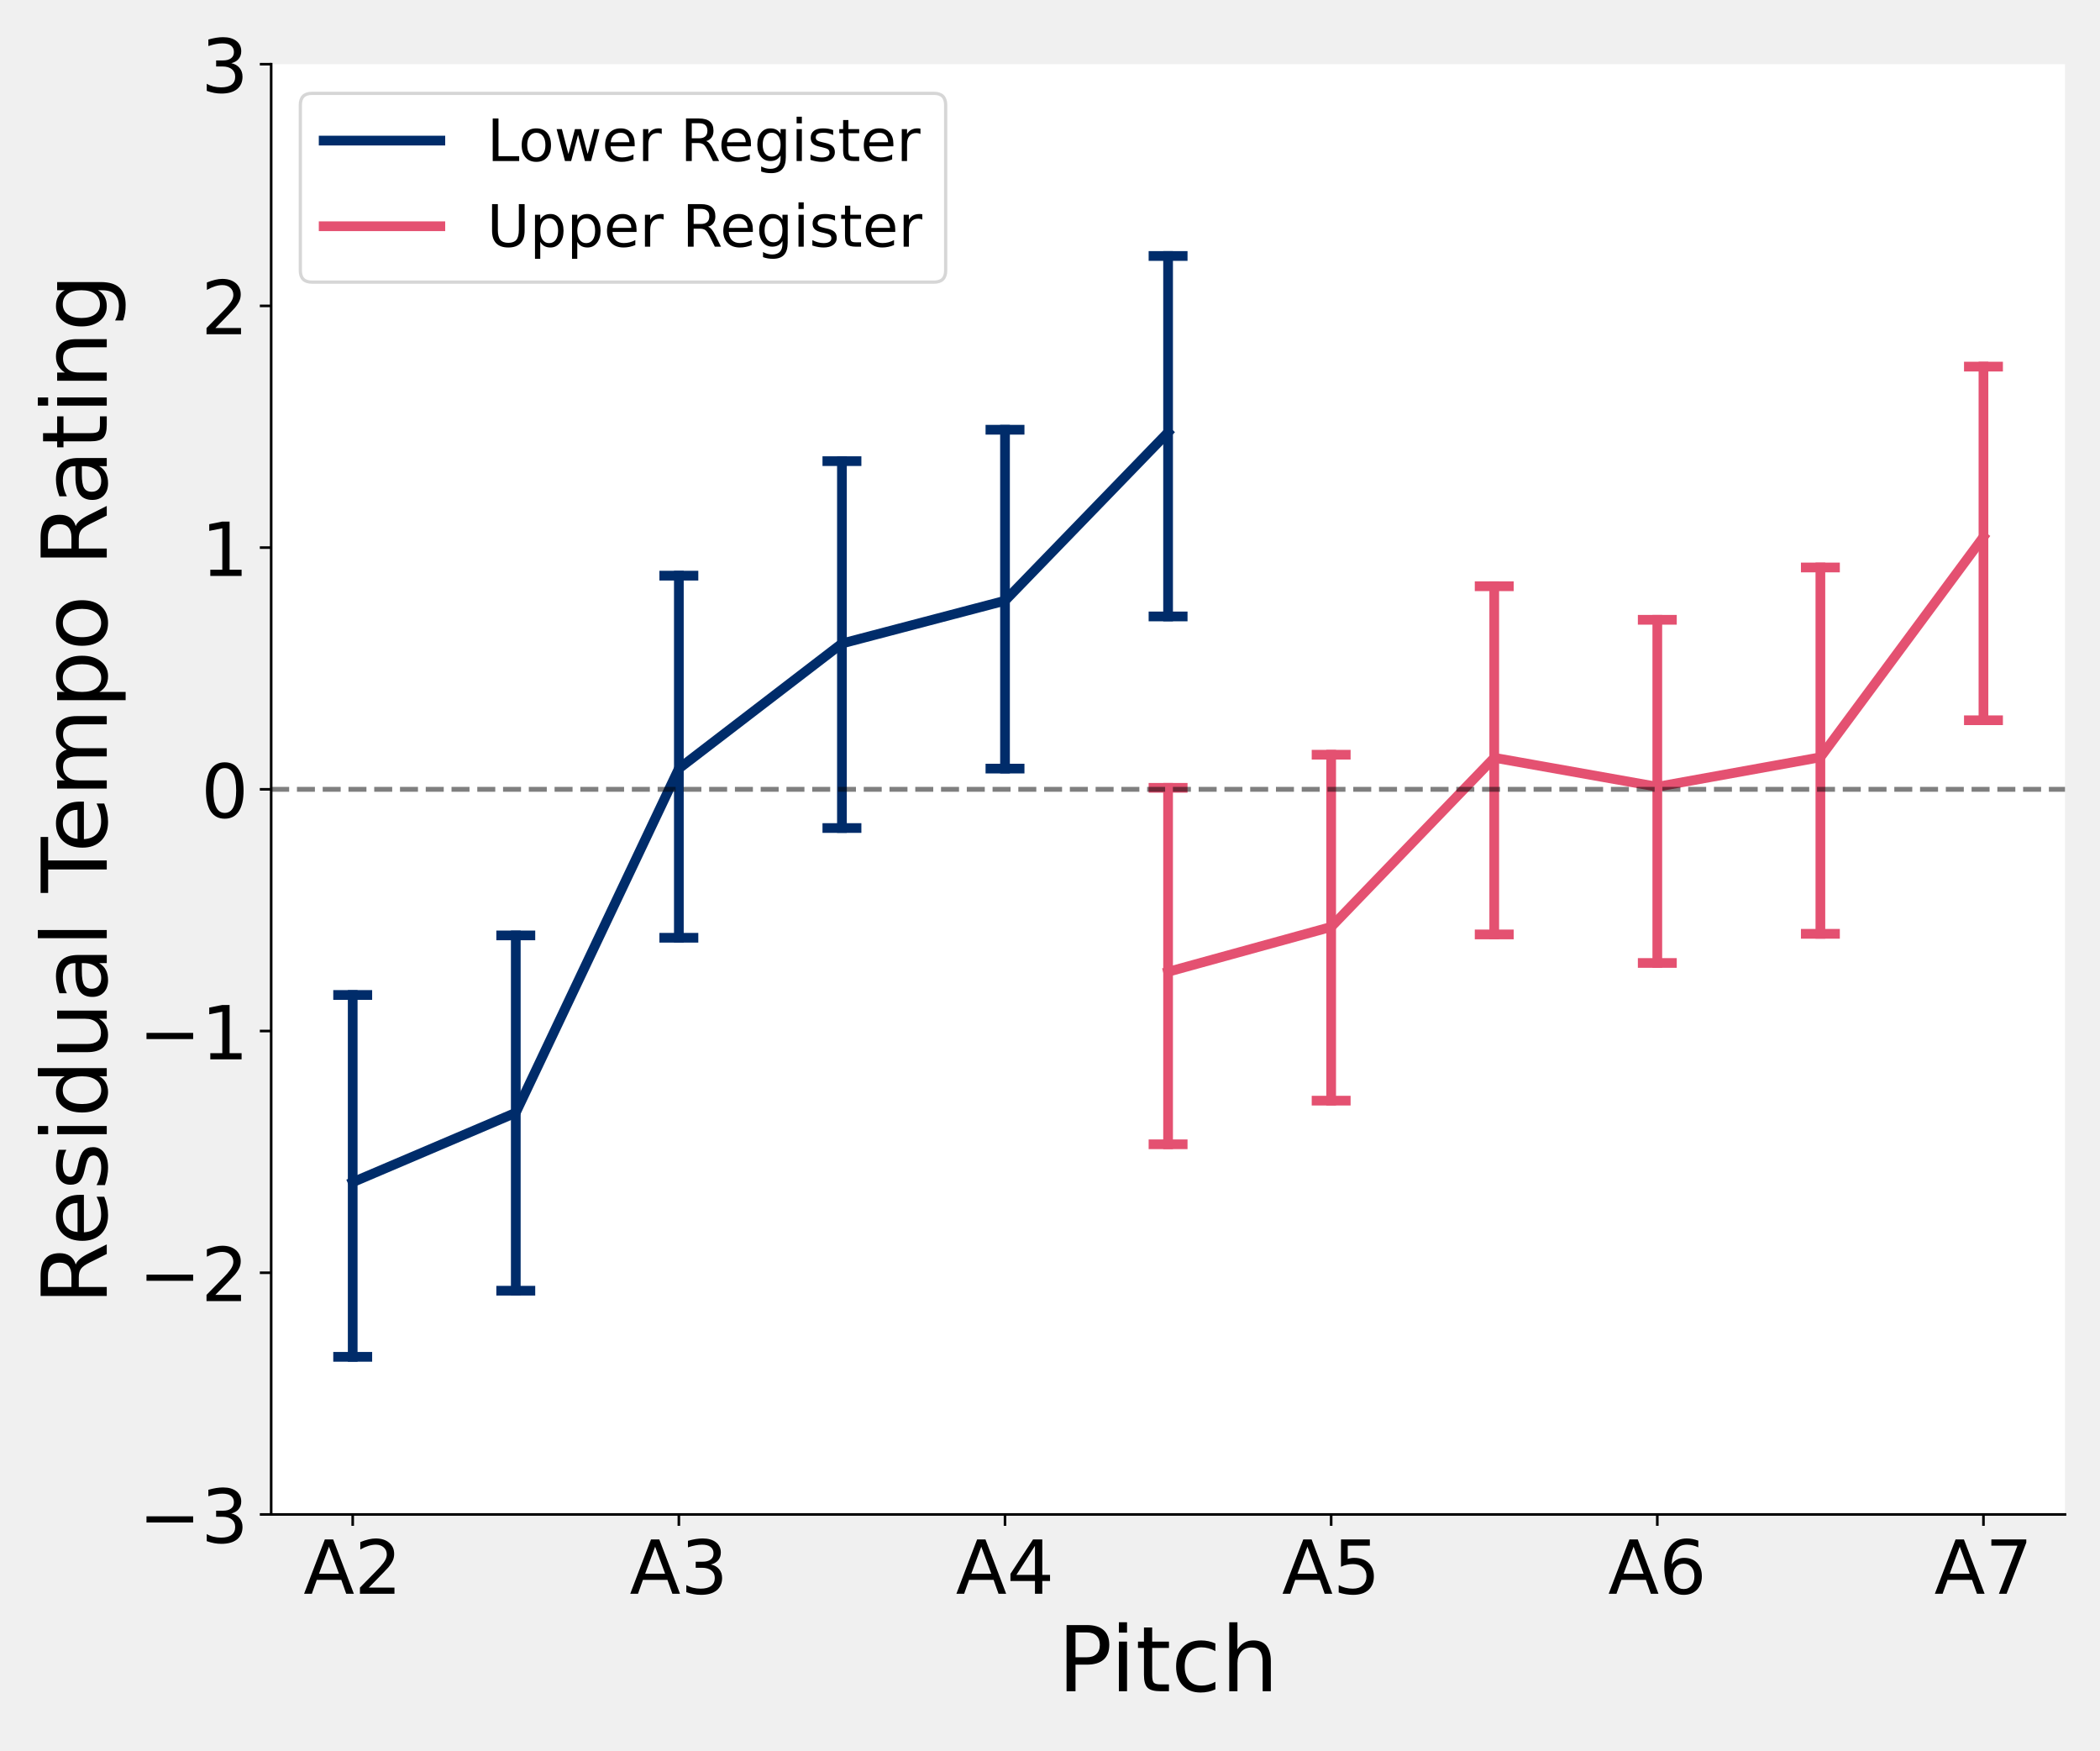
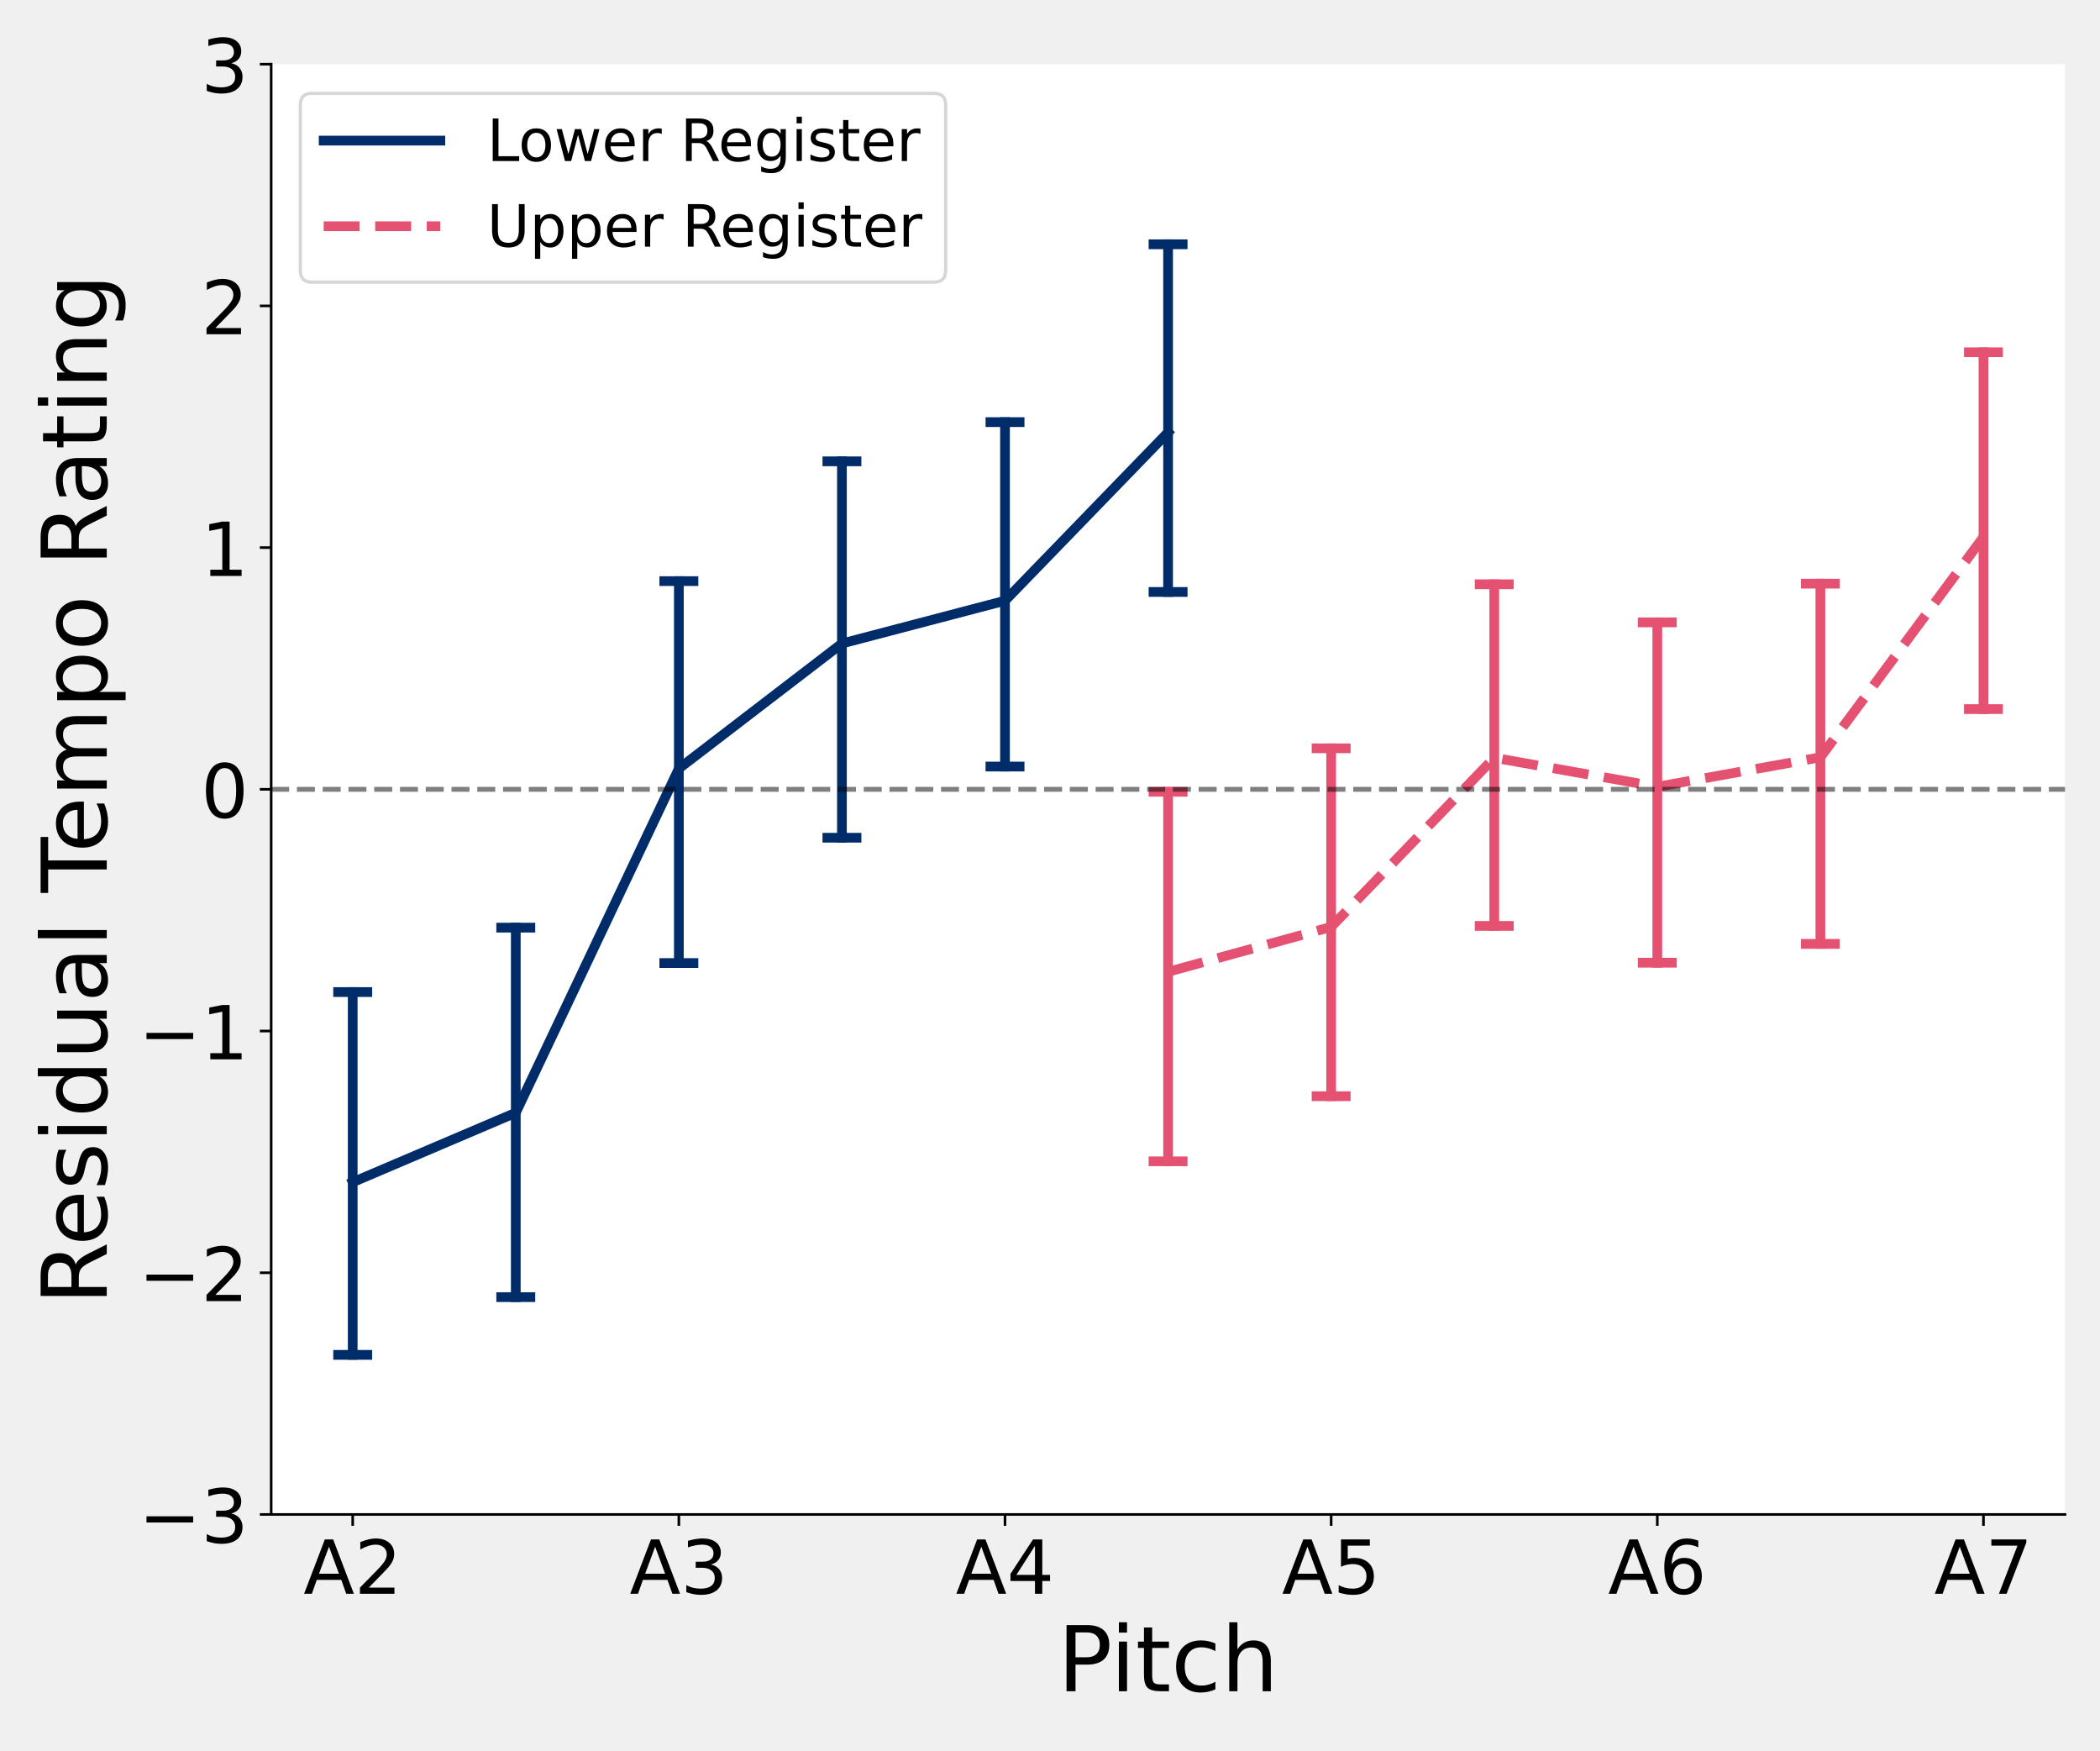
<svg xmlns="http://www.w3.org/2000/svg" xmlns:xlink="http://www.w3.org/1999/xlink" width="648pt" height="540pt" viewBox="0 0 648 540" version="1.1">
  <defs>
    <style type="text/css">*{stroke-linejoin: round; stroke-linecap: butt}</style>
  </defs>
  <g id="figure_1">
    <g id="patch_1">
      <path d="M 0 540  L 648 540  L 648 0  L 0 0  L 0 540  z " style="fill: none" />
    </g>
    <g id="axes_1">
      <g id="patch_2">
        <path d="M 83.675 467.2  L 637.2 467.2  L 637.2 19.8  L 83.675 19.8  z " style="fill: #ffffff" />
      </g>
      <g id="matplotlib.axis_1">
        <g id="xtick_1">
          <g id="line2d_1">
            <defs>
-               <path id="m56a7ba9d93" d="M 0 0  L 0 3.5  " style="stroke: #000000; stroke-width: 0.8" />
-             </defs>
-             <g>
-               <use xlink:href="#m56a7ba9d93" x="108.835" y="467.2" style="stroke: #000000; stroke-width: 0.8" />
+               <path id="m943afd1522" d="M 0 0  L 0 3.5  " style="stroke: #000000; stroke-width: 0.8" />
+             </defs>
+             <g>
+               <use xlink:href="#m943afd1522" x="108.835" y="467.2" style="stroke: #000000; stroke-width: 0.8" />
            </g>
          </g>
          <g id="text_1">
            <g transform="translate(93.65163 491.6764)scale(0.23 -0.23)">
              <defs>
                <path id="DejaVuSans-41" d="M 2188 4044  L 1331 1722  L 3047 1722  L 2188 4044  z M 1831 4666  L 2547 4666  L 4325 0  L 3669 0  L 3244 1197  L 1141 1197  L 716 0  L 50 0  L 1831 4666  z " transform="scale(0.015625)" />
                <path id="DejaVuSans-32" d="M 1228 531  L 3431 531  L 3431 0  L 469 0  L 469 531  Q 828 903 1448 1529  Q 2069 2156 2228 2338  Q 2531 2678 2651 2914  Q 2772 3150 2772 3378  Q 2772 3750 2511 3984  Q 2250 4219 1831 4219  Q 1534 4219 1204 4116  Q 875 4013 500 3803  L 500 4441  Q 881 4594 1212 4672  Q 1544 4750 1819 4750  Q 2544 4750 2975 4387  Q 3406 4025 3406 3419  Q 3406 3131 3298 2873  Q 3191 2616 2906 2266  Q 2828 2175 2409 1742  Q 1991 1309 1228 531  z " transform="scale(0.015625)" />
              </defs>
              <use xlink:href="#DejaVuSans-41" />
              <use xlink:href="#DejaVuSans-32" x="68.408" />
            </g>
          </g>
        </g>
        <g id="xtick_2">
          <g id="line2d_2">
            <g>
-               <use xlink:href="#m56a7ba9d93" x="209.476" y="467.2" style="stroke: #000000; stroke-width: 0.8" />
+               <use xlink:href="#m943afd1522" x="209.476" y="467.2" style="stroke: #000000; stroke-width: 0.8" />
            </g>
          </g>
          <g id="text_2">
            <g transform="translate(194.2925 491.6764)scale(0.23 -0.23)">
              <defs>
                <path id="DejaVuSans-33" d="M 2597 2516  Q 3050 2419 3304 2112  Q 3559 1806 3559 1356  Q 3559 666 3084 287  Q 2609 -91 1734 -91  Q 1441 -91 1130 -33  Q 819 25 488 141  L 488 750  Q 750 597 1062 519  Q 1375 441 1716 441  Q 2309 441 2620 675  Q 2931 909 2931 1356  Q 2931 1769 2642 2001  Q 2353 2234 1838 2234  L 1294 2234  L 1294 2753  L 1863 2753  Q 2328 2753 2575 2939  Q 2822 3125 2822 3475  Q 2822 3834 2567 4026  Q 2313 4219 1838 4219  Q 1578 4219 1281 4162  Q 984 4106 628 3988  L 628 4550  Q 988 4650 1302 4700  Q 1616 4750 1894 4750  Q 2613 4750 3031 4423  Q 3450 4097 3450 3541  Q 3450 3153 3228 2886  Q 3006 2619 2597 2516  z " transform="scale(0.015625)" />
              </defs>
              <use xlink:href="#DejaVuSans-41" />
              <use xlink:href="#DejaVuSans-33" x="68.408" />
            </g>
          </g>
        </g>
        <g id="xtick_3">
          <g id="line2d_3">
            <g>
-               <use xlink:href="#m56a7ba9d93" x="310.117" y="467.2" style="stroke: #000000; stroke-width: 0.8" />
+               <use xlink:href="#m943afd1522" x="310.117" y="467.2" style="stroke: #000000; stroke-width: 0.8" />
            </g>
          </g>
          <g id="text_3">
            <g transform="translate(294.9335 491.6764)scale(0.23 -0.23)">
              <defs>
                <path id="DejaVuSans-34" d="M 2419 4116  L 825 1625  L 2419 1625  L 2419 4116  z M 2253 4666  L 3047 4666  L 3047 1625  L 3713 1625  L 3713 1100  L 3047 1100  L 3047 0  L 2419 0  L 2419 1100  L 313 1100  L 313 1709  L 2253 4666  z " transform="scale(0.015625)" />
              </defs>
              <use xlink:href="#DejaVuSans-41" />
              <use xlink:href="#DejaVuSans-34" x="68.408" />
            </g>
          </g>
        </g>
        <g id="xtick_4">
          <g id="line2d_4">
            <g>
-               <use xlink:href="#m56a7ba9d93" x="410.758" y="467.2" style="stroke: #000000; stroke-width: 0.8" />
+               <use xlink:href="#m943afd1522" x="410.758" y="467.2" style="stroke: #000000; stroke-width: 0.8" />
            </g>
          </g>
          <g id="text_4">
            <g transform="translate(395.5744 491.6764)scale(0.23 -0.23)">
              <defs>
                <path id="DejaVuSans-35" d="M 691 4666  L 3169 4666  L 3169 4134  L 1269 4134  L 1269 2991  Q 1406 3038 1543 3061  Q 1681 3084 1819 3084  Q 2600 3084 3056 2656  Q 3513 2228 3513 1497  Q 3513 744 3044 326  Q 2575 -91 1722 -91  Q 1428 -91 1123 -41  Q 819 9 494 109  L 494 744  Q 775 591 1075 516  Q 1375 441 1709 441  Q 2250 441 2565 725  Q 2881 1009 2881 1497  Q 2881 1984 2565 2268  Q 2250 2553 1709 2553  Q 1456 2553 1204 2497  Q 953 2441 691 2322  L 691 4666  z " transform="scale(0.015625)" />
              </defs>
              <use xlink:href="#DejaVuSans-41" />
              <use xlink:href="#DejaVuSans-35" x="68.408" />
            </g>
          </g>
        </g>
        <g id="xtick_5">
          <g id="line2d_5">
            <g>
-               <use xlink:href="#m56a7ba9d93" x="511.399" y="467.2" style="stroke: #000000; stroke-width: 0.8" />
+               <use xlink:href="#m943afd1522" x="511.399" y="467.2" style="stroke: #000000; stroke-width: 0.8" />
            </g>
          </g>
          <g id="text_5">
            <g transform="translate(496.2153 491.6764)scale(0.23 -0.23)">
              <defs>
                <path id="DejaVuSans-36" d="M 2113 2584  Q 1688 2584 1439 2293  Q 1191 2003 1191 1497  Q 1191 994 1439 701  Q 1688 409 2113 409  Q 2538 409 2786 701  Q 3034 994 3034 1497  Q 3034 2003 2786 2293  Q 2538 2584 2113 2584  z M 3366 4563  L 3366 3988  Q 3128 4100 2886 4159  Q 2644 4219 2406 4219  Q 1781 4219 1451 3797  Q 1122 3375 1075 2522  Q 1259 2794 1537 2939  Q 1816 3084 2150 3084  Q 2853 3084 3261 2657  Q 3669 2231 3669 1497  Q 3669 778 3244 343  Q 2819 -91 2113 -91  Q 1303 -91 875 529  Q 447 1150 447 2328  Q 447 3434 972 4092  Q 1497 4750 2381 4750  Q 2619 4750 2861 4703  Q 3103 4656 3366 4563  z " transform="scale(0.015625)" />
              </defs>
              <use xlink:href="#DejaVuSans-41" />
              <use xlink:href="#DejaVuSans-36" x="68.408" />
            </g>
          </g>
        </g>
        <g id="xtick_6">
          <g id="line2d_6">
            <g>
-               <use xlink:href="#m56a7ba9d93" x="612.04" y="467.2" style="stroke: #000000; stroke-width: 0.8" />
+               <use xlink:href="#m943afd1522" x="612.04" y="467.2" style="stroke: #000000; stroke-width: 0.8" />
            </g>
          </g>
          <g id="text_6">
            <g transform="translate(596.8562 491.6764)scale(0.23 -0.23)">
              <defs>
                <path id="DejaVuSans-37" d="M 525 4666  L 3525 4666  L 3525 4397  L 1831 0  L 1172 0  L 2766 4134  L 525 4134  L 525 4666  z " transform="scale(0.015625)" />
              </defs>
              <use xlink:href="#DejaVuSans-41" />
              <use xlink:href="#DejaVuSans-37" x="68.408" />
            </g>
          </g>
        </g>
        <g id="text_7">
          <g transform="translate(326.3628 521.7353)scale(0.28 -0.28)">
            <defs>
              <path id="DejaVuSans-50" d="M 1259 4147  L 1259 2394  L 2053 2394  Q 2494 2394 2734 2622  Q 2975 2850 2975 3272  Q 2975 3691 2734 3919  Q 2494 4147 2053 4147  L 1259 4147  z M 628 4666  L 2053 4666  Q 2838 4666 3239 4311  Q 3641 3956 3641 3272  Q 3641 2581 3239 2228  Q 2838 1875 2053 1875  L 1259 1875  L 1259 0  L 628 0  L 628 4666  z " transform="scale(0.015625)" />
              <path id="DejaVuSans-69" d="M 603 3500  L 1178 3500  L 1178 0  L 603 0  L 603 3500  z M 603 4863  L 1178 4863  L 1178 4134  L 603 4134  L 603 4863  z " transform="scale(0.015625)" />
              <path id="DejaVuSans-74" d="M 1172 4494  L 1172 3500  L 2356 3500  L 2356 3053  L 1172 3053  L 1172 1153  Q 1172 725 1289 603  Q 1406 481 1766 481  L 2356 481  L 2356 0  L 1766 0  Q 1100 0 847 248  Q 594 497 594 1153  L 594 3053  L 172 3053  L 172 3500  L 594 3500  L 594 4494  L 1172 4494  z " transform="scale(0.015625)" />
              <path id="DejaVuSans-63" d="M 3122 3366  L 3122 2828  Q 2878 2963 2633 3030  Q 2388 3097 2138 3097  Q 1578 3097 1268 2742  Q 959 2388 959 1747  Q 959 1106 1268 751  Q 1578 397 2138 397  Q 2388 397 2633 464  Q 2878 531 3122 666  L 3122 134  Q 2881 22 2623 -34  Q 2366 -91 2075 -91  Q 1284 -91 818 406  Q 353 903 353 1747  Q 353 2603 823 3093  Q 1294 3584 2113 3584  Q 2378 3584 2631 3529  Q 2884 3475 3122 3366  z " transform="scale(0.015625)" />
              <path id="DejaVuSans-68" d="M 3513 2113  L 3513 0  L 2938 0  L 2938 2094  Q 2938 2591 2744 2837  Q 2550 3084 2163 3084  Q 1697 3084 1428 2787  Q 1159 2491 1159 1978  L 1159 0  L 581 0  L 581 4863  L 1159 4863  L 1159 2956  Q 1366 3272 1645 3428  Q 1925 3584 2291 3584  Q 2894 3584 3203 3211  Q 3513 2838 3513 2113  z " transform="scale(0.015625)" />
            </defs>
            <use xlink:href="#DejaVuSans-50" />
            <use xlink:href="#DejaVuSans-69" x="58.053" />
            <use xlink:href="#DejaVuSans-74" x="85.836" />
            <use xlink:href="#DejaVuSans-63" x="125.045" />
            <use xlink:href="#DejaVuSans-68" x="180.025" />
          </g>
        </g>
      </g>
      <g id="matplotlib.axis_2">
        <g id="ytick_1">
          <g id="line2d_7">
            <defs>
-               <path id="m3f46bc7a96" d="M 0 0  L -3.5 0  " style="stroke: #000000; stroke-width: 0.8" />
-             </defs>
-             <g>
-               <use xlink:href="#m3f46bc7a96" x="83.675" y="467.2" style="stroke: #000000; stroke-width: 0.8" />
+               <path id="m278b7cfcfc" d="M 0 0  L -3.5 0  " style="stroke: #000000; stroke-width: 0.8" />
+             </defs>
+             <g>
+               <use xlink:href="#m278b7cfcfc" x="83.675" y="467.2" style="stroke: #000000; stroke-width: 0.8" />
            </g>
          </g>
          <g id="text_8">
            <g transform="translate(42.76797 475.9382)scale(0.23 -0.23)">
              <defs>
                <path id="DejaVuSans-2212" d="M 678 2272  L 4684 2272  L 4684 1741  L 678 1741  L 678 2272  z " transform="scale(0.015625)" />
              </defs>
              <use xlink:href="#DejaVuSans-2212" />
              <use xlink:href="#DejaVuSans-33" x="83.789" />
            </g>
          </g>
        </g>
        <g id="ytick_2">
          <g id="line2d_8">
            <g>
-               <use xlink:href="#m3f46bc7a96" x="83.675" y="392.633" style="stroke: #000000; stroke-width: 0.8" />
+               <use xlink:href="#m278b7cfcfc" x="83.675" y="392.633" style="stroke: #000000; stroke-width: 0.8" />
            </g>
          </g>
          <g id="text_9">
            <g transform="translate(42.76797 401.3715)scale(0.23 -0.23)">
              <use xlink:href="#DejaVuSans-2212" />
              <use xlink:href="#DejaVuSans-32" x="83.789" />
            </g>
          </g>
        </g>
        <g id="ytick_3">
          <g id="line2d_9">
            <g>
-               <use xlink:href="#m3f46bc7a96" x="83.675" y="318.067" style="stroke: #000000; stroke-width: 0.8" />
+               <use xlink:href="#m278b7cfcfc" x="83.675" y="318.067" style="stroke: #000000; stroke-width: 0.8" />
            </g>
          </g>
          <g id="text_10">
            <g transform="translate(42.76797 326.8049)scale(0.23 -0.23)">
              <defs>
                <path id="DejaVuSans-31" d="M 794 531  L 1825 531  L 1825 4091  L 703 3866  L 703 4441  L 1819 4666  L 2450 4666  L 2450 531  L 3481 531  L 3481 0  L 794 0  L 794 531  z " transform="scale(0.015625)" />
              </defs>
              <use xlink:href="#DejaVuSans-2212" />
              <use xlink:href="#DejaVuSans-31" x="83.789" />
            </g>
          </g>
        </g>
        <g id="ytick_4">
          <g id="line2d_10">
            <g>
-               <use xlink:href="#m3f46bc7a96" x="83.675" y="243.5" style="stroke: #000000; stroke-width: 0.8" />
+               <use xlink:href="#m278b7cfcfc" x="83.675" y="243.5" style="stroke: #000000; stroke-width: 0.8" />
            </g>
          </g>
          <g id="text_11">
            <g transform="translate(62.04125 252.2382)scale(0.23 -0.23)">
              <defs>
                <path id="DejaVuSans-30" d="M 2034 4250  Q 1547 4250 1301 3770  Q 1056 3291 1056 2328  Q 1056 1369 1301 889  Q 1547 409 2034 409  Q 2525 409 2770 889  Q 3016 1369 3016 2328  Q 3016 3291 2770 3770  Q 2525 4250 2034 4250  z M 2034 4750  Q 2819 4750 3233 4129  Q 3647 3509 3647 2328  Q 3647 1150 3233 529  Q 2819 -91 2034 -91  Q 1250 -91 836 529  Q 422 1150 422 2328  Q 422 3509 836 4129  Q 1250 4750 2034 4750  z " transform="scale(0.015625)" />
              </defs>
              <use xlink:href="#DejaVuSans-30" />
            </g>
          </g>
        </g>
        <g id="ytick_5">
          <g id="line2d_11">
            <g>
-               <use xlink:href="#m3f46bc7a96" x="83.675" y="168.933" style="stroke: #000000; stroke-width: 0.8" />
+               <use xlink:href="#m278b7cfcfc" x="83.675" y="168.933" style="stroke: #000000; stroke-width: 0.8" />
            </g>
          </g>
          <g id="text_12">
            <g transform="translate(62.04125 177.6715)scale(0.23 -0.23)">
              <use xlink:href="#DejaVuSans-31" />
            </g>
          </g>
        </g>
        <g id="ytick_6">
          <g id="line2d_12">
            <g>
-               <use xlink:href="#m3f46bc7a96" x="83.675" y="94.367" style="stroke: #000000; stroke-width: 0.8" />
+               <use xlink:href="#m278b7cfcfc" x="83.675" y="94.367" style="stroke: #000000; stroke-width: 0.8" />
            </g>
          </g>
          <g id="text_13">
            <g transform="translate(62.04125 103.1049)scale(0.23 -0.23)">
              <use xlink:href="#DejaVuSans-32" />
            </g>
          </g>
        </g>
        <g id="ytick_7">
          <g id="line2d_13">
            <g>
-               <use xlink:href="#m3f46bc7a96" x="83.675" y="19.8" style="stroke: #000000; stroke-width: 0.8" />
+               <use xlink:href="#m278b7cfcfc" x="83.675" y="19.8" style="stroke: #000000; stroke-width: 0.8" />
            </g>
          </g>
          <g id="text_14">
            <g transform="translate(62.04125 28.5382)scale(0.23 -0.23)">
              <use xlink:href="#DejaVuSans-33" />
            </g>
          </g>
        </g>
        <g id="text_15">
          <g transform="translate(32.94484 402.5291)rotate(-90)scale(0.28 -0.28)">
            <defs>
              <path id="DejaVuSans-52" d="M 2841 2188  Q 3044 2119 3236 1894  Q 3428 1669 3622 1275  L 4263 0  L 3584 0  L 2988 1197  Q 2756 1666 2539 1819  Q 2322 1972 1947 1972  L 1259 1972  L 1259 0  L 628 0  L 628 4666  L 2053 4666  Q 2853 4666 3247 4331  Q 3641 3997 3641 3322  Q 3641 2881 3436 2590  Q 3231 2300 2841 2188  z M 1259 4147  L 1259 2491  L 2053 2491  Q 2509 2491 2742 2702  Q 2975 2913 2975 3322  Q 2975 3731 2742 3939  Q 2509 4147 2053 4147  L 1259 4147  z " transform="scale(0.015625)" />
              <path id="DejaVuSans-65" d="M 3597 1894  L 3597 1613  L 953 1613  Q 991 1019 1311 708  Q 1631 397 2203 397  Q 2534 397 2845 478  Q 3156 559 3463 722  L 3463 178  Q 3153 47 2828 -22  Q 2503 -91 2169 -91  Q 1331 -91 842 396  Q 353 884 353 1716  Q 353 2575 817 3079  Q 1281 3584 2069 3584  Q 2775 3584 3186 3129  Q 3597 2675 3597 1894  z M 3022 2063  Q 3016 2534 2758 2815  Q 2500 3097 2075 3097  Q 1594 3097 1305 2825  Q 1016 2553 972 2059  L 3022 2063  z " transform="scale(0.015625)" />
              <path id="DejaVuSans-73" d="M 2834 3397  L 2834 2853  Q 2591 2978 2328 3040  Q 2066 3103 1784 3103  Q 1356 3103 1142 2972  Q 928 2841 928 2578  Q 928 2378 1081 2264  Q 1234 2150 1697 2047  L 1894 2003  Q 2506 1872 2764 1633  Q 3022 1394 3022 966  Q 3022 478 2636 193  Q 2250 -91 1575 -91  Q 1294 -91 989 -36  Q 684 19 347 128  L 347 722  Q 666 556 975 473  Q 1284 391 1588 391  Q 1994 391 2212 530  Q 2431 669 2431 922  Q 2431 1156 2273 1281  Q 2116 1406 1581 1522  L 1381 1569  Q 847 1681 609 1914  Q 372 2147 372 2553  Q 372 3047 722 3315  Q 1072 3584 1716 3584  Q 2034 3584 2315 3537  Q 2597 3491 2834 3397  z " transform="scale(0.015625)" />
              <path id="DejaVuSans-64" d="M 2906 2969  L 2906 4863  L 3481 4863  L 3481 0  L 2906 0  L 2906 525  Q 2725 213 2448 61  Q 2172 -91 1784 -91  Q 1150 -91 751 415  Q 353 922 353 1747  Q 353 2572 751 3078  Q 1150 3584 1784 3584  Q 2172 3584 2448 3432  Q 2725 3281 2906 2969  z M 947 1747  Q 947 1113 1208 752  Q 1469 391 1925 391  Q 2381 391 2643 752  Q 2906 1113 2906 1747  Q 2906 2381 2643 2742  Q 2381 3103 1925 3103  Q 1469 3103 1208 2742  Q 947 2381 947 1747  z " transform="scale(0.015625)" />
              <path id="DejaVuSans-75" d="M 544 1381  L 544 3500  L 1119 3500  L 1119 1403  Q 1119 906 1312 657  Q 1506 409 1894 409  Q 2359 409 2629 706  Q 2900 1003 2900 1516  L 2900 3500  L 3475 3500  L 3475 0  L 2900 0  L 2900 538  Q 2691 219 2414 64  Q 2138 -91 1772 -91  Q 1169 -91 856 284  Q 544 659 544 1381  z M 1991 3584  L 1991 3584  z " transform="scale(0.015625)" />
              <path id="DejaVuSans-61" d="M 2194 1759  Q 1497 1759 1228 1600  Q 959 1441 959 1056  Q 959 750 1161 570  Q 1363 391 1709 391  Q 2188 391 2477 730  Q 2766 1069 2766 1631  L 2766 1759  L 2194 1759  z M 3341 1997  L 3341 0  L 2766 0  L 2766 531  Q 2569 213 2275 61  Q 1981 -91 1556 -91  Q 1019 -91 701 211  Q 384 513 384 1019  Q 384 1609 779 1909  Q 1175 2209 1959 2209  L 2766 2209  L 2766 2266  Q 2766 2663 2505 2880  Q 2244 3097 1772 3097  Q 1472 3097 1187 3025  Q 903 2953 641 2809  L 641 3341  Q 956 3463 1253 3523  Q 1550 3584 1831 3584  Q 2591 3584 2966 3190  Q 3341 2797 3341 1997  z " transform="scale(0.015625)" />
              <path id="DejaVuSans-6c" d="M 603 4863  L 1178 4863  L 1178 0  L 603 0  L 603 4863  z " transform="scale(0.015625)" />
              <path id="DejaVuSans-20" transform="scale(0.015625)" />
              <path id="DejaVuSans-54" d="M -19 4666  L 3928 4666  L 3928 4134  L 2272 4134  L 2272 0  L 1638 0  L 1638 4134  L -19 4134  L -19 4666  z " transform="scale(0.015625)" />
              <path id="DejaVuSans-6d" d="M 3328 2828  Q 3544 3216 3844 3400  Q 4144 3584 4550 3584  Q 5097 3584 5394 3201  Q 5691 2819 5691 2113  L 5691 0  L 5113 0  L 5113 2094  Q 5113 2597 4934 2840  Q 4756 3084 4391 3084  Q 3944 3084 3684 2787  Q 3425 2491 3425 1978  L 3425 0  L 2847 0  L 2847 2094  Q 2847 2600 2669 2842  Q 2491 3084 2119 3084  Q 1678 3084 1418 2786  Q 1159 2488 1159 1978  L 1159 0  L 581 0  L 581 3500  L 1159 3500  L 1159 2956  Q 1356 3278 1631 3431  Q 1906 3584 2284 3584  Q 2666 3584 2933 3390  Q 3200 3197 3328 2828  z " transform="scale(0.015625)" />
              <path id="DejaVuSans-70" d="M 1159 525  L 1159 -1331  L 581 -1331  L 581 3500  L 1159 3500  L 1159 2969  Q 1341 3281 1617 3432  Q 1894 3584 2278 3584  Q 2916 3584 3314 3078  Q 3713 2572 3713 1747  Q 3713 922 3314 415  Q 2916 -91 2278 -91  Q 1894 -91 1617 61  Q 1341 213 1159 525  z M 3116 1747  Q 3116 2381 2855 2742  Q 2594 3103 2138 3103  Q 1681 3103 1420 2742  Q 1159 2381 1159 1747  Q 1159 1113 1420 752  Q 1681 391 2138 391  Q 2594 391 2855 752  Q 3116 1113 3116 1747  z " transform="scale(0.015625)" />
              <path id="DejaVuSans-6f" d="M 1959 3097  Q 1497 3097 1228 2736  Q 959 2375 959 1747  Q 959 1119 1226 758  Q 1494 397 1959 397  Q 2419 397 2687 759  Q 2956 1122 2956 1747  Q 2956 2369 2687 2733  Q 2419 3097 1959 3097  z M 1959 3584  Q 2709 3584 3137 3096  Q 3566 2609 3566 1747  Q 3566 888 3137 398  Q 2709 -91 1959 -91  Q 1206 -91 779 398  Q 353 888 353 1747  Q 353 2609 779 3096  Q 1206 3584 1959 3584  z " transform="scale(0.015625)" />
              <path id="DejaVuSans-6e" d="M 3513 2113  L 3513 0  L 2938 0  L 2938 2094  Q 2938 2591 2744 2837  Q 2550 3084 2163 3084  Q 1697 3084 1428 2787  Q 1159 2491 1159 1978  L 1159 0  L 581 0  L 581 3500  L 1159 3500  L 1159 2956  Q 1366 3272 1645 3428  Q 1925 3584 2291 3584  Q 2894 3584 3203 3211  Q 3513 2838 3513 2113  z " transform="scale(0.015625)" />
              <path id="DejaVuSans-67" d="M 2906 1791  Q 2906 2416 2648 2759  Q 2391 3103 1925 3103  Q 1463 3103 1205 2759  Q 947 2416 947 1791  Q 947 1169 1205 825  Q 1463 481 1925 481  Q 2391 481 2648 825  Q 2906 1169 2906 1791  z M 3481 434  Q 3481 -459 3084 -895  Q 2688 -1331 1869 -1331  Q 1566 -1331 1297 -1286  Q 1028 -1241 775 -1147  L 775 -588  Q 1028 -725 1275 -790  Q 1522 -856 1778 -856  Q 2344 -856 2625 -561  Q 2906 -266 2906 331  L 2906 616  Q 2728 306 2450 153  Q 2172 0 1784 0  Q 1141 0 747 490  Q 353 981 353 1791  Q 353 2603 747 3093  Q 1141 3584 1784 3584  Q 2172 3584 2450 3431  Q 2728 3278 2906 2969  L 2906 3500  L 3481 3500  L 3481 434  z " transform="scale(0.015625)" />
            </defs>
            <use xlink:href="#DejaVuSans-52" />
            <use xlink:href="#DejaVuSans-65" x="64.982" />
            <use xlink:href="#DejaVuSans-73" x="126.506" />
            <use xlink:href="#DejaVuSans-69" x="178.605" />
            <use xlink:href="#DejaVuSans-64" x="206.389" />
            <use xlink:href="#DejaVuSans-75" x="269.865" />
            <use xlink:href="#DejaVuSans-61" x="333.244" />
            <use xlink:href="#DejaVuSans-6c" x="394.523" />
            <use xlink:href="#DejaVuSans-20" x="422.307" />
            <use xlink:href="#DejaVuSans-54" x="454.094" />
            <use xlink:href="#DejaVuSans-65" x="498.178" />
            <use xlink:href="#DejaVuSans-6d" x="559.701" />
            <use xlink:href="#DejaVuSans-70" x="657.113" />
            <use xlink:href="#DejaVuSans-6f" x="720.59" />
            <use xlink:href="#DejaVuSans-20" x="781.771" />
            <use xlink:href="#DejaVuSans-52" x="813.559" />
            <use xlink:href="#DejaVuSans-61" x="880.791" />
            <use xlink:href="#DejaVuSans-74" x="942.07" />
            <use xlink:href="#DejaVuSans-69" x="981.279" />
            <use xlink:href="#DejaVuSans-6e" x="1009.062" />
            <use xlink:href="#DejaVuSans-67" x="1072.441" />
          </g>
        </g>
      </g>
      <g id="line2d_14">
-         <path d="M 108.835 364.702  L 159.156 343.271  L 209.476 237.108  L 259.797 198.514  L 310.117 185.316  L 360.438 133.368  " clip-path="url(#pc85cd95a9d)" style="fill: none; stroke: #002c6a; stroke-width: 3; stroke-linecap: square" />
+         <path d="M 108.835 364.702  L 159.156 343.271  L 209.476 237.108  L 259.797 198.514  L 310.117 185.316  L 360.438 133.368  " clip-path="url(#pa47a15fbfa)" style="fill: none; stroke: #002c6a; stroke-width: 3; stroke-linecap: square" />
      </g>
      <g id="LineCollection_1">
-         <path d="M 108.835 418.576  L 108.835 306.942  " clip-path="url(#pc85cd95a9d)" style="fill: none; stroke: #002c6a; stroke-width: 3; stroke-linecap: square" />
-         <path d="M 159.156 398.175  L 159.156 288.565  " clip-path="url(#pc85cd95a9d)" style="fill: none; stroke: #002c6a; stroke-width: 3; stroke-linecap: square" />
-         <path d="M 209.476 289.295  L 209.476 177.59  " clip-path="url(#pc85cd95a9d)" style="fill: none; stroke: #002c6a; stroke-width: 3; stroke-linecap: square" />
-         <path d="M 259.797 255.445  L 259.797 142.259  " clip-path="url(#pc85cd95a9d)" style="fill: none; stroke: #002c6a; stroke-width: 3; stroke-linecap: square" />
-         <path d="M 310.117 237.105  L 310.117 132.568  " clip-path="url(#pc85cd95a9d)" style="fill: none; stroke: #002c6a; stroke-width: 3; stroke-linecap: square" />
-         <path d="M 360.438 190.162  L 360.438 78.965  " clip-path="url(#pc85cd95a9d)" style="fill: none; stroke: #002c6a; stroke-width: 3; stroke-linecap: square" />
+         <path d="M 108.835 417.968  L 108.835 306.048  " clip-path="url(#pa47a15fbfa)" style="fill: none; stroke: #002c6a; stroke-width: 3; stroke-linecap: square" />
+         <path d="M 159.156 400.158  L 159.156 286.17  " clip-path="url(#pa47a15fbfa)" style="fill: none; stroke: #002c6a; stroke-width: 3; stroke-linecap: square" />
+         <path d="M 209.476 297.098  L 209.476 179.27  " clip-path="url(#pa47a15fbfa)" style="fill: none; stroke: #002c6a; stroke-width: 3; stroke-linecap: square" />
+         <path d="M 259.797 258.432  L 259.797 142.318  " clip-path="url(#pa47a15fbfa)" style="fill: none; stroke: #002c6a; stroke-width: 3; stroke-linecap: square" />
+         <path d="M 310.117 236.482  L 310.117 130.22  " clip-path="url(#pa47a15fbfa)" style="fill: none; stroke: #002c6a; stroke-width: 3; stroke-linecap: square" />
+         <path d="M 360.438 182.613  L 360.438 75.358  " clip-path="url(#pa47a15fbfa)" style="fill: none; stroke: #002c6a; stroke-width: 3; stroke-linecap: square" />
      </g>
      <g id="line2d_15">
        <defs>
-           <path id="m06ce995a38" d="M 6 0  L -6 -0  " style="stroke: #002c6a; stroke-width: 3" />
+           <path id="me19e1fa43f" d="M 6 0  L -6 -0  " style="stroke: #002c6a; stroke-width: 3" />
        </defs>
-         <g clip-path="url(#pc85cd95a9d)">
-           <use xlink:href="#m06ce995a38" x="108.835" y="418.576" style="fill: #002c6a; stroke: #002c6a; stroke-width: 3" />
-           <use xlink:href="#m06ce995a38" x="159.156" y="398.175" style="fill: #002c6a; stroke: #002c6a; stroke-width: 3" />
-           <use xlink:href="#m06ce995a38" x="209.476" y="289.295" style="fill: #002c6a; stroke: #002c6a; stroke-width: 3" />
-           <use xlink:href="#m06ce995a38" x="259.797" y="255.445" style="fill: #002c6a; stroke: #002c6a; stroke-width: 3" />
-           <use xlink:href="#m06ce995a38" x="310.117" y="237.105" style="fill: #002c6a; stroke: #002c6a; stroke-width: 3" />
-           <use xlink:href="#m06ce995a38" x="360.438" y="190.162" style="fill: #002c6a; stroke: #002c6a; stroke-width: 3" />
+         <g clip-path="url(#pa47a15fbfa)">
+           <use xlink:href="#me19e1fa43f" x="108.835" y="417.968" style="fill: #002c6a; stroke: #002c6a; stroke-width: 3" />
+           <use xlink:href="#me19e1fa43f" x="159.156" y="400.158" style="fill: #002c6a; stroke: #002c6a; stroke-width: 3" />
+           <use xlink:href="#me19e1fa43f" x="209.476" y="297.098" style="fill: #002c6a; stroke: #002c6a; stroke-width: 3" />
+           <use xlink:href="#me19e1fa43f" x="259.797" y="258.432" style="fill: #002c6a; stroke: #002c6a; stroke-width: 3" />
+           <use xlink:href="#me19e1fa43f" x="310.117" y="236.482" style="fill: #002c6a; stroke: #002c6a; stroke-width: 3" />
+           <use xlink:href="#me19e1fa43f" x="360.438" y="182.613" style="fill: #002c6a; stroke: #002c6a; stroke-width: 3" />
        </g>
      </g>
      <g id="line2d_16">
-         <g clip-path="url(#pc85cd95a9d)">
-           <use xlink:href="#m06ce995a38" x="108.835" y="306.942" style="fill: #002c6a; stroke: #002c6a; stroke-width: 3" />
-           <use xlink:href="#m06ce995a38" x="159.156" y="288.565" style="fill: #002c6a; stroke: #002c6a; stroke-width: 3" />
-           <use xlink:href="#m06ce995a38" x="209.476" y="177.59" style="fill: #002c6a; stroke: #002c6a; stroke-width: 3" />
-           <use xlink:href="#m06ce995a38" x="259.797" y="142.259" style="fill: #002c6a; stroke: #002c6a; stroke-width: 3" />
-           <use xlink:href="#m06ce995a38" x="310.117" y="132.568" style="fill: #002c6a; stroke: #002c6a; stroke-width: 3" />
-           <use xlink:href="#m06ce995a38" x="360.438" y="78.965" style="fill: #002c6a; stroke: #002c6a; stroke-width: 3" />
+         <g clip-path="url(#pa47a15fbfa)">
+           <use xlink:href="#me19e1fa43f" x="108.835" y="306.048" style="fill: #002c6a; stroke: #002c6a; stroke-width: 3" />
+           <use xlink:href="#me19e1fa43f" x="159.156" y="286.17" style="fill: #002c6a; stroke: #002c6a; stroke-width: 3" />
+           <use xlink:href="#me19e1fa43f" x="209.476" y="179.27" style="fill: #002c6a; stroke: #002c6a; stroke-width: 3" />
+           <use xlink:href="#me19e1fa43f" x="259.797" y="142.318" style="fill: #002c6a; stroke: #002c6a; stroke-width: 3" />
+           <use xlink:href="#me19e1fa43f" x="310.117" y="130.22" style="fill: #002c6a; stroke: #002c6a; stroke-width: 3" />
+           <use xlink:href="#me19e1fa43f" x="360.438" y="75.358" style="fill: #002c6a; stroke: #002c6a; stroke-width: 3" />
        </g>
      </g>
      <g id="line2d_17">
-         <path d="M 360.438 299.795  L 410.758 285.948  L 461.078 233.764  L 511.399 242.706  L 561.719 233.618  L 612.04 165.647  " clip-path="url(#pc85cd95a9d)" style="fill: none; stroke: #e45171; stroke-width: 3; stroke-linecap: square" />
+         <path d="M 360.438 299.795  L 410.758 285.948  L 461.078 233.764  L 511.399 242.706  L 561.719 233.618  L 612.04 165.647  " clip-path="url(#pa47a15fbfa)" style="fill: none; stroke-dasharray: 11.1,4.8; stroke-dashoffset: 0; stroke: #e45171; stroke-width: 3" />
      </g>
      <g id="LineCollection_2">
-         <path d="M 360.438 353.005  L 360.438 243.031  " clip-path="url(#pc85cd95a9d)" style="fill: none; stroke: #e45171; stroke-width: 3; stroke-linecap: square" />
-         <path d="M 410.758 339.544  L 410.758 232.819  " clip-path="url(#pc85cd95a9d)" style="fill: none; stroke: #e45171; stroke-width: 3; stroke-linecap: square" />
-         <path d="M 461.078 288.267  L 461.078 180.851  " clip-path="url(#pc85cd95a9d)" style="fill: none; stroke: #e45171; stroke-width: 3; stroke-linecap: square" />
-         <path d="M 511.399 297.071  L 511.399 191.198  " clip-path="url(#pc85cd95a9d)" style="fill: none; stroke: #e45171; stroke-width: 3; stroke-linecap: square" />
-         <path d="M 561.719 288.076  L 561.719 175.067  " clip-path="url(#pc85cd95a9d)" style="fill: none; stroke: #e45171; stroke-width: 3; stroke-linecap: square" />
-         <path d="M 612.04 222.194  L 612.04 113.097  " clip-path="url(#pc85cd95a9d)" style="fill: none; stroke: #e45171; stroke-width: 3; stroke-linecap: square" />
+         <path d="M 360.438 358.254  L 360.438 244.26  " clip-path="url(#pa47a15fbfa)" style="fill: none; stroke: #e45171; stroke-width: 3; stroke-linecap: square" />
+         <path d="M 410.758 338.178  L 410.758 230.855  " clip-path="url(#pa47a15fbfa)" style="fill: none; stroke: #e45171; stroke-width: 3; stroke-linecap: square" />
+         <path d="M 461.078 285.642  L 461.078 180.252  " clip-path="url(#pa47a15fbfa)" style="fill: none; stroke: #e45171; stroke-width: 3; stroke-linecap: square" />
+         <path d="M 511.399 296.99  L 511.399 191.996  " clip-path="url(#pa47a15fbfa)" style="fill: none; stroke: #e45171; stroke-width: 3; stroke-linecap: square" />
+         <path d="M 561.719 291.19  L 561.719 180.054  " clip-path="url(#pa47a15fbfa)" style="fill: none; stroke: #e45171; stroke-width: 3; stroke-linecap: square" />
+         <path d="M 612.04 218.749  L 612.04 108.666  " clip-path="url(#pa47a15fbfa)" style="fill: none; stroke: #e45171; stroke-width: 3; stroke-linecap: square" />
      </g>
      <g id="line2d_18">
        <defs>
-           <path id="me69b554f2a" d="M 6 0  L -6 -0  " style="stroke: #e45171; stroke-width: 3" />
+           <path id="mfba22dd241" d="M 6 0  L -6 -0  " style="stroke: #e45171; stroke-width: 3" />
        </defs>
-         <g clip-path="url(#pc85cd95a9d)">
-           <use xlink:href="#me69b554f2a" x="360.438" y="353.005" style="fill: #e45171; stroke: #e45171; stroke-width: 3" />
-           <use xlink:href="#me69b554f2a" x="410.758" y="339.544" style="fill: #e45171; stroke: #e45171; stroke-width: 3" />
-           <use xlink:href="#me69b554f2a" x="461.078" y="288.267" style="fill: #e45171; stroke: #e45171; stroke-width: 3" />
-           <use xlink:href="#me69b554f2a" x="511.399" y="297.071" style="fill: #e45171; stroke: #e45171; stroke-width: 3" />
-           <use xlink:href="#me69b554f2a" x="561.719" y="288.076" style="fill: #e45171; stroke: #e45171; stroke-width: 3" />
-           <use xlink:href="#me69b554f2a" x="612.04" y="222.194" style="fill: #e45171; stroke: #e45171; stroke-width: 3" />
+         <g clip-path="url(#pa47a15fbfa)">
+           <use xlink:href="#mfba22dd241" x="360.438" y="358.254" style="fill: #e45171; stroke: #e45171; stroke-width: 3" />
+           <use xlink:href="#mfba22dd241" x="410.758" y="338.178" style="fill: #e45171; stroke: #e45171; stroke-width: 3" />
+           <use xlink:href="#mfba22dd241" x="461.078" y="285.642" style="fill: #e45171; stroke: #e45171; stroke-width: 3" />
+           <use xlink:href="#mfba22dd241" x="511.399" y="296.99" style="fill: #e45171; stroke: #e45171; stroke-width: 3" />
+           <use xlink:href="#mfba22dd241" x="561.719" y="291.19" style="fill: #e45171; stroke: #e45171; stroke-width: 3" />
+           <use xlink:href="#mfba22dd241" x="612.04" y="218.749" style="fill: #e45171; stroke: #e45171; stroke-width: 3" />
        </g>
      </g>
      <g id="line2d_19">
-         <g clip-path="url(#pc85cd95a9d)">
-           <use xlink:href="#me69b554f2a" x="360.438" y="243.031" style="fill: #e45171; stroke: #e45171; stroke-width: 3" />
-           <use xlink:href="#me69b554f2a" x="410.758" y="232.819" style="fill: #e45171; stroke: #e45171; stroke-width: 3" />
-           <use xlink:href="#me69b554f2a" x="461.078" y="180.851" style="fill: #e45171; stroke: #e45171; stroke-width: 3" />
-           <use xlink:href="#me69b554f2a" x="511.399" y="191.198" style="fill: #e45171; stroke: #e45171; stroke-width: 3" />
-           <use xlink:href="#me69b554f2a" x="561.719" y="175.067" style="fill: #e45171; stroke: #e45171; stroke-width: 3" />
-           <use xlink:href="#me69b554f2a" x="612.04" y="113.097" style="fill: #e45171; stroke: #e45171; stroke-width: 3" />
+         <g clip-path="url(#pa47a15fbfa)">
+           <use xlink:href="#mfba22dd241" x="360.438" y="244.26" style="fill: #e45171; stroke: #e45171; stroke-width: 3" />
+           <use xlink:href="#mfba22dd241" x="410.758" y="230.855" style="fill: #e45171; stroke: #e45171; stroke-width: 3" />
+           <use xlink:href="#mfba22dd241" x="461.078" y="180.252" style="fill: #e45171; stroke: #e45171; stroke-width: 3" />
+           <use xlink:href="#mfba22dd241" x="511.399" y="191.996" style="fill: #e45171; stroke: #e45171; stroke-width: 3" />
+           <use xlink:href="#mfba22dd241" x="561.719" y="180.054" style="fill: #e45171; stroke: #e45171; stroke-width: 3" />
+           <use xlink:href="#mfba22dd241" x="612.04" y="108.666" style="fill: #e45171; stroke: #e45171; stroke-width: 3" />
        </g>
      </g>
      <g id="line2d_20">
-         <path d="M 83.675 243.5  L 637.2 243.5  " clip-path="url(#pc85cd95a9d)" style="fill: none; stroke-dasharray: 5.55,2.4; stroke-dashoffset: 0; stroke: #000000; stroke-opacity: 0.5; stroke-width: 1.5" />
+         <path d="M 83.675 243.5  L 637.2 243.5  " clip-path="url(#pa47a15fbfa)" style="fill: none; stroke-dasharray: 5.55,2.4; stroke-dashoffset: 0; stroke: #000000; stroke-opacity: 0.5; stroke-width: 1.5" />
      </g>
      <g id="line2d_21" />
      <g id="line2d_22" />
      <g id="patch_3">
        <path d="M 83.675 467.2  L 83.675 19.8  " style="fill: none; stroke: #000000; stroke-width: 0.8; stroke-linejoin: miter; stroke-linecap: square" />
      </g>
      <g id="patch_4">
        <path d="M 83.675 467.2  L 637.2 467.2  " style="fill: none; stroke: #000000; stroke-width: 0.8; stroke-linejoin: miter; stroke-linecap: square" />
      </g>
      <g id="legend_1">
        <g id="patch_5">
          <path d="M 96.275 87.041  L 288.208 87.041  Q 291.808 87.041 291.808 83.441  L 291.808 32.4  Q 291.808 28.8 288.208 28.8  L 96.275 28.8  Q 92.675 28.8 92.675 32.4  L 92.675 83.441  Q 92.675 87.041 96.275 87.041  z " style="fill: #ffffff; opacity: 0.8; stroke: #cccccc; stroke-linejoin: miter" />
        </g>
        <g id="line2d_23">
          <path d="M 99.875 43.377  L 117.875 43.377  L 135.875 43.377  " style="fill: none; stroke: #002c6a; stroke-width: 3; stroke-linecap: square" />
        </g>
        <g id="text_16">
          <g transform="translate(150.275 49.67719)scale(0.18 -0.18)">
            <defs>
              <path id="DejaVuSans-4c" d="M 628 4666  L 1259 4666  L 1259 531  L 3531 531  L 3531 0  L 628 0  L 628 4666  z " transform="scale(0.015625)" />
              <path id="DejaVuSans-77" d="M 269 3500  L 844 3500  L 1563 769  L 2278 3500  L 2956 3500  L 3675 769  L 4391 3500  L 4966 3500  L 4050 0  L 3372 0  L 2619 2869  L 1863 0  L 1184 0  L 269 3500  z " transform="scale(0.015625)" />
              <path id="DejaVuSans-72" d="M 2631 2963  Q 2534 3019 2420 3045  Q 2306 3072 2169 3072  Q 1681 3072 1420 2755  Q 1159 2438 1159 1844  L 1159 0  L 581 0  L 581 3500  L 1159 3500  L 1159 2956  Q 1341 3275 1631 3429  Q 1922 3584 2338 3584  Q 2397 3584 2469 3576  Q 2541 3569 2628 3553  L 2631 2963  z " transform="scale(0.015625)" />
            </defs>
            <use xlink:href="#DejaVuSans-4c" />
            <use xlink:href="#DejaVuSans-6f" x="53.963" />
            <use xlink:href="#DejaVuSans-77" x="115.145" />
            <use xlink:href="#DejaVuSans-65" x="196.932" />
            <use xlink:href="#DejaVuSans-72" x="258.455" />
            <use xlink:href="#DejaVuSans-20" x="299.568" />
            <use xlink:href="#DejaVuSans-52" x="331.355" />
            <use xlink:href="#DejaVuSans-65" x="396.338" />
            <use xlink:href="#DejaVuSans-67" x="457.861" />
            <use xlink:href="#DejaVuSans-69" x="521.338" />
            <use xlink:href="#DejaVuSans-73" x="549.121" />
            <use xlink:href="#DejaVuSans-74" x="601.221" />
            <use xlink:href="#DejaVuSans-65" x="640.43" />
            <use xlink:href="#DejaVuSans-72" x="701.953" />
          </g>
        </g>
        <g id="line2d_24">
-           <path d="M 99.875 69.798  L 117.875 69.798  L 135.875 69.798  " style="fill: none; stroke: #e45171; stroke-width: 3; stroke-linecap: square" />
+           <path d="M 99.875 69.798  L 117.875 69.798  L 135.875 69.798  " style="fill: none; stroke-dasharray: 11.1,4.8; stroke-dashoffset: 0; stroke: #e45171; stroke-width: 3" />
        </g>
        <g id="text_17">
          <g transform="translate(150.275 76.09781)scale(0.18 -0.18)">
            <defs>
              <path id="DejaVuSans-55" d="M 556 4666  L 1191 4666  L 1191 1831  Q 1191 1081 1462 751  Q 1734 422 2344 422  Q 2950 422 3222 751  Q 3494 1081 3494 1831  L 3494 4666  L 4128 4666  L 4128 1753  Q 4128 841 3676 375  Q 3225 -91 2344 -91  Q 1459 -91 1007 375  Q 556 841 556 1753  L 556 4666  z " transform="scale(0.015625)" />
            </defs>
            <use xlink:href="#DejaVuSans-55" />
            <use xlink:href="#DejaVuSans-70" x="73.193" />
            <use xlink:href="#DejaVuSans-70" x="136.67" />
            <use xlink:href="#DejaVuSans-65" x="200.146" />
            <use xlink:href="#DejaVuSans-72" x="261.67" />
            <use xlink:href="#DejaVuSans-20" x="302.783" />
            <use xlink:href="#DejaVuSans-52" x="334.57" />
            <use xlink:href="#DejaVuSans-65" x="399.553" />
            <use xlink:href="#DejaVuSans-67" x="461.076" />
            <use xlink:href="#DejaVuSans-69" x="524.553" />
            <use xlink:href="#DejaVuSans-73" x="552.336" />
            <use xlink:href="#DejaVuSans-74" x="604.436" />
            <use xlink:href="#DejaVuSans-65" x="643.645" />
            <use xlink:href="#DejaVuSans-72" x="705.168" />
          </g>
        </g>
      </g>
    </g>
  </g>
  <defs>
-     <clipPath id="pc85cd95a9d">
+     <clipPath id="pa47a15fbfa">
      <rect x="83.675" y="19.8" width="553.525" height="447.4" />
    </clipPath>
  </defs>
</svg>
